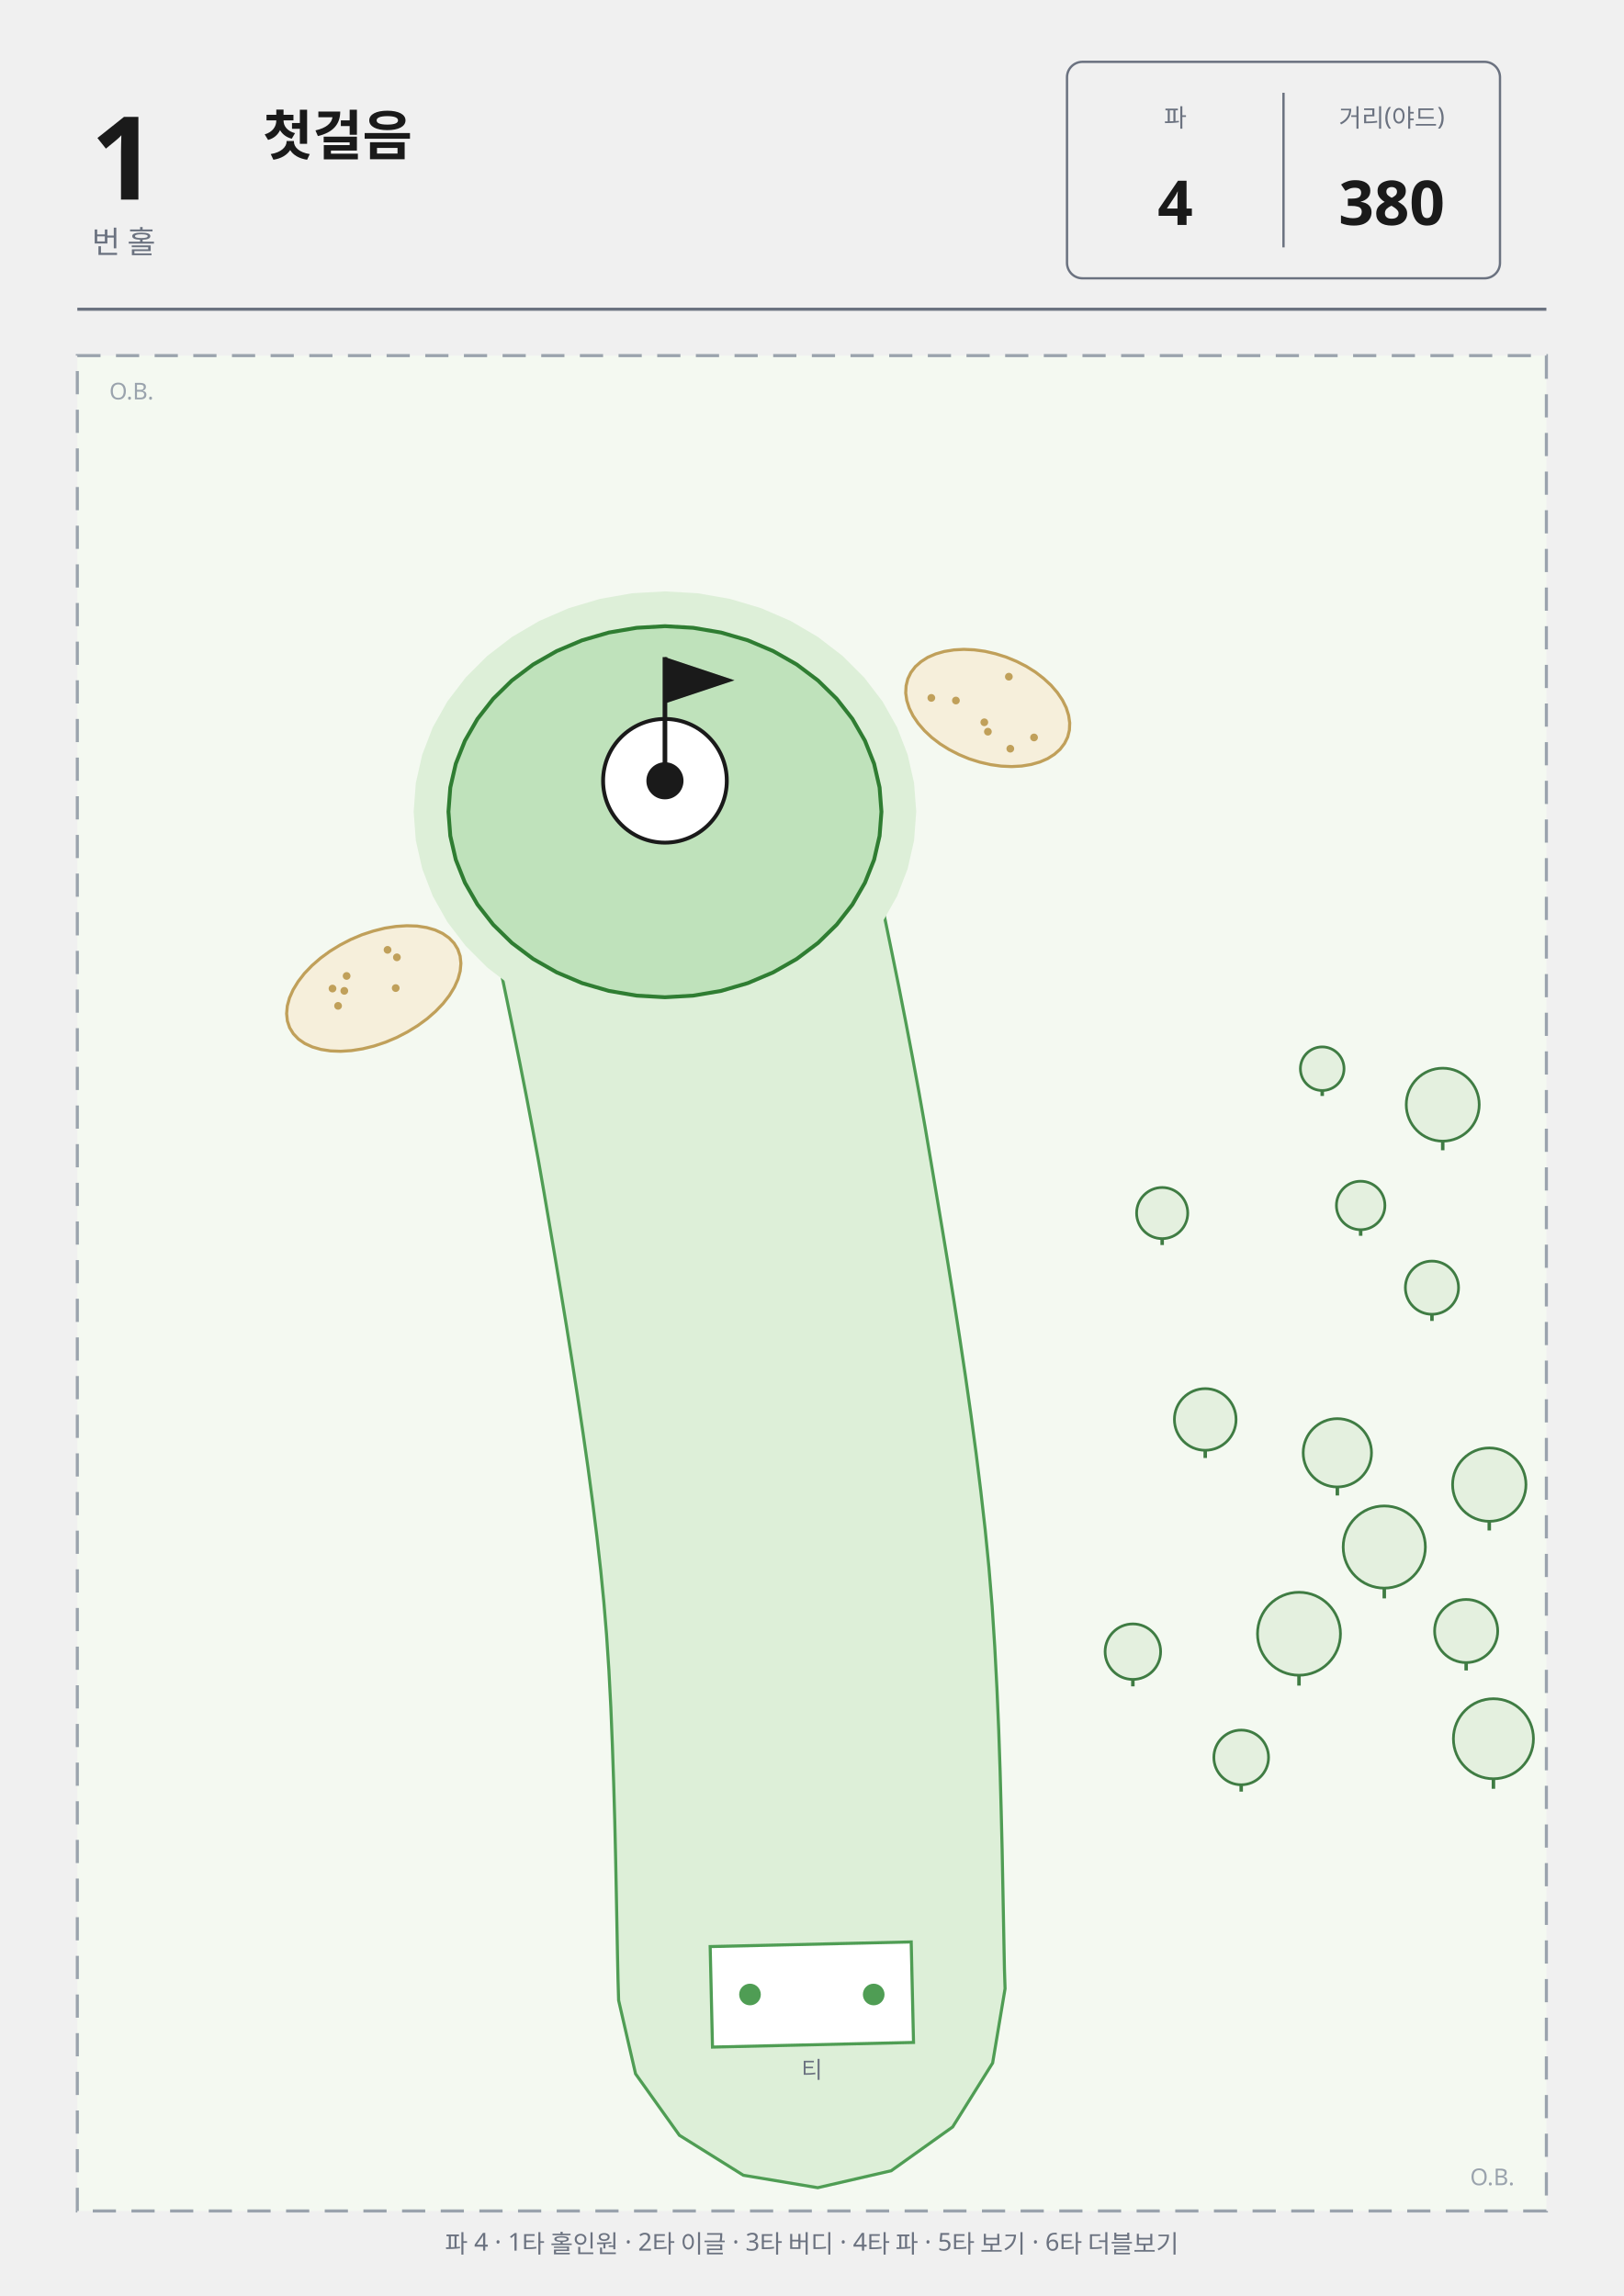
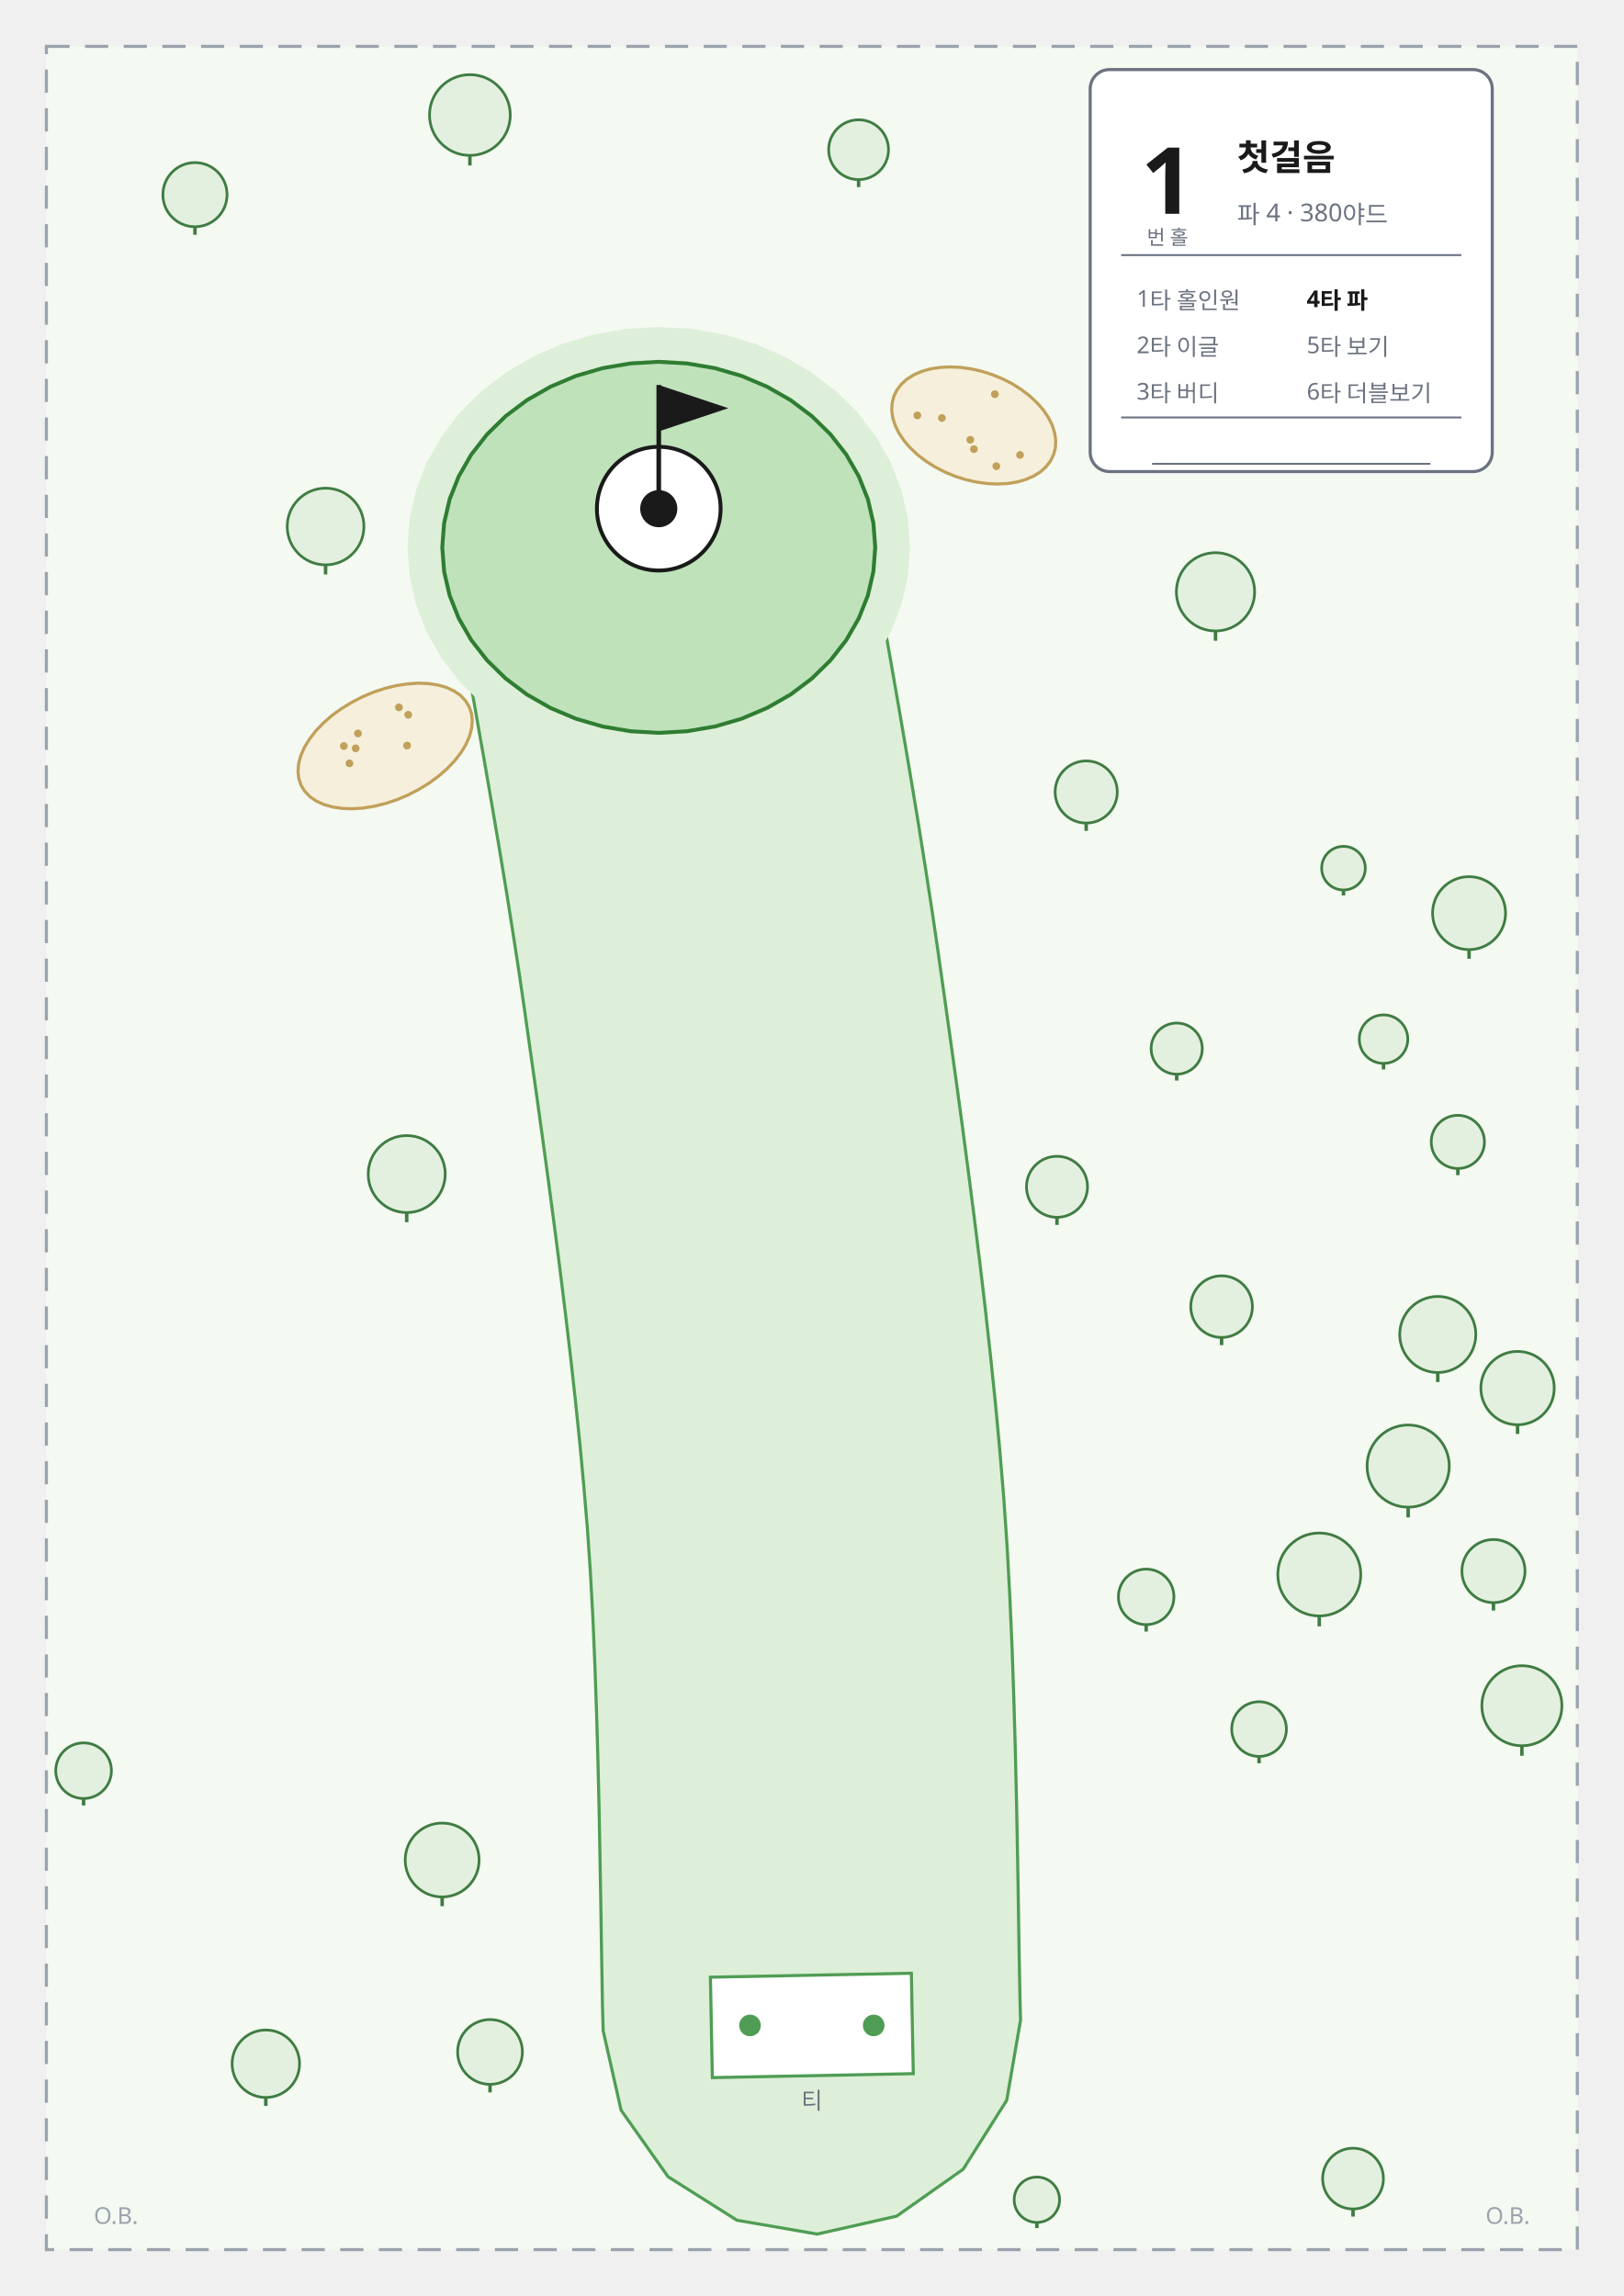
<svg xmlns="http://www.w3.org/2000/svg" width="210mm" height="297mm" viewBox="0 0 210 297" font-family="Noto Sans KR">
  <g id="pc-art" fill="#1a1a1a" stroke="none">
-     <text x="16" y="20" font-size="15" dominant-baseline="central" text-anchor="middle" font-weight="bold">1</text>
-     <text x="16" y="31" font-size="4" dominant-baseline="central" fill="#6b7280" text-anchor="middle">번 홀</text>
-     <text x="34" y="17" font-size="7" dominant-baseline="central" text-anchor="start" font-weight="bold">첫걸음</text>
-     <rect x="138" y="8" width="56" height="28" fill="none" stroke="#6b7280" stroke-width="0.3" rx="2" />
-     <line x1="166" y1="12" x2="166" y2="32" stroke="#6b7280" stroke-width="0.3" />
-     <text x="152" y="15" font-size="3.2" dominant-baseline="central" fill="#6b7280" text-anchor="middle">파</text>
-     <text x="152" y="26" font-size="8" dominant-baseline="central" fill="#1a1a1a" text-anchor="middle" font-weight="bold">4</text>
-     <text x="180" y="15" font-size="3.2" dominant-baseline="central" fill="#6b7280" text-anchor="middle">거리(야드)</text>
-     <text x="180" y="26" font-size="8" dominant-baseline="central" fill="#1a1a1a" text-anchor="middle" font-weight="bold">380</text>
-     <line x1="10" y1="40" x2="200" y2="40" stroke="#6b7280" stroke-width="0.4" />
-     <rect x="10" y="46" width="190" height="240" fill="#f4f9f1" stroke="#9aa3ad" stroke-width="0.4" stroke-dasharray="3 2" />
-     <text x="17" y="50.5" font-size="3" dominant-baseline="central" fill="#9aa3ad" text-anchor="middle">O.B.</text>
-     <text x="193" y="281.5" font-size="3" dominant-baseline="central" fill="#9aa3ad" text-anchor="middle">O.B.</text>
-     <path d="M80.01 258.76 L79.93 256.09 L79.86 252.77 L79.79 248.99 L79.71 244.82 L79.62 240.32 L79.51 235.58 L79.37 230.68 L79.2 225.73 L79 220.81 L78.75 216.03 L78.45 211.49 L78.1 207.26 L77.69 203.1 L77.2 198.77 L76.65 194.35 L76.05 189.86 L75.4 185.33 L74.72 180.77 L74.01 176.21 L73.29 171.68 L72.55 167.19 L71.81 162.76 L71.07 158.42 L70.36 154.25 L69.65 150.18 L68.88 146.02 L68.07 141.76 L67.23 137.49 L66.37 133.26 L65.52 129.14 L64.69 125.17 L64.5 124.25 L64.39 114.5 L68.02 105.44 L74.83 98.47 L83.8 94.63 L93.56 94.52 L102.61 98.15 L109.59 104.97 L113.42 113.93 L113.63 114.93 L114.48 118.99 L115.36 123.26 L116.26 127.69 L117.15 132.22 L118.02 136.78 L118.86 141.33 L119.64 145.75 L120.37 150.06 L121.11 154.46 L121.87 159 L122.64 163.66 L123.4 168.41 L124.15 173.23 L124.88 178.11 L125.58 183.03 L126.24 187.96 L126.85 192.89 L127.41 197.81 L127.9 202.74 L128.32 207.82 L128.66 213.1 L128.94 218.46 L129.17 223.83 L129.35 229.13 L129.49 234.3 L129.61 239.23 L129.7 243.85 L129.78 248.06 L129.85 251.75 L129.91 254.8 L129.99 257.24 L128.38 266.86 L123.21 275.13 L115.26 280.8 L105.76 282.99 L96.14 281.38 L87.87 276.21 L82.2 268.26 Z" fill="#ddefd8" stroke="#4f9d54" stroke-width="0.4" />
-     <path d="M118.5 105 L118.22 108.72 L117.39 112.38 L116.03 115.91 L114.15 119.25 L111.78 122.35 L108.98 125.15 L105.78 127.61 L102.25 129.68 L98.44 131.33 L94.41 132.53 L90.24 133.26 L86 133.5 L81.76 133.26 L77.59 132.53 L73.56 131.33 L69.75 129.68 L66.22 127.61 L63.02 125.15 L60.22 122.35 L57.85 119.25 L55.97 115.91 L54.61 112.38 L53.78 108.72 L53.5 105 L53.78 101.28 L54.61 97.62 L55.97 94.09 L57.85 90.75 L60.22 87.65 L63.02 84.85 L66.22 82.39 L69.75 80.32 L73.56 78.67 L77.59 77.47 L81.76 76.74 L86 76.5 L90.24 76.74 L94.41 77.47 L98.44 78.67 L102.25 80.32 L105.78 82.39 L108.98 84.85 L111.78 87.65 L114.15 90.75 L116.03 94.09 L117.39 97.62 L118.22 101.28 Z" fill="#ddefd8" stroke="none" />
-     <path d="M114 105 L113.76 108.13 L113.05 111.21 L111.87 114.18 L110.25 117 L108.21 119.61 L105.8 121.97 L103.05 124.04 L100 125.78 L96.72 127.17 L93.25 128.18 L89.65 128.79 L86 129 L82.35 128.79 L78.75 128.18 L75.28 127.17 L72 125.78 L68.95 124.04 L66.2 121.97 L63.79 119.61 L61.75 117 L60.13 114.18 L58.95 111.21 L58.24 108.13 L58 105 L58.24 101.87 L58.95 98.79 L60.13 95.82 L61.75 93 L63.79 90.39 L66.2 88.03 L68.95 85.96 L72 84.22 L75.28 82.83 L78.75 81.82 L82.35 81.21 L86 81 L89.65 81.21 L93.25 81.82 L96.72 82.83 L100 84.22 L103.05 85.96 L105.8 88.03 L108.21 90.39 L110.25 93 L111.87 95.82 L113.05 98.79 L113.76 101.87 Z" fill="#bfe2bb" stroke="#2f7d32" stroke-width="0.5" />
-     <path d="M59.21 122.79 L59.51 123.67 L59.61 124.61 L59.52 125.61 L59.24 126.65 L58.77 127.7 L58.12 128.77 L57.31 129.81 L56.34 130.82 L55.23 131.79 L54.01 132.68 L52.69 133.49 L51.3 134.21 L49.85 134.82 L48.38 135.31 L46.91 135.67 L45.46 135.9 L44.06 135.99 L42.74 135.94 L41.51 135.75 L40.4 135.43 L39.42 134.98 L38.6 134.41 L37.94 133.72 L37.46 132.94 L37.17 132.07 L37.07 131.12 L37.16 130.12 L37.44 129.09 L37.91 128.03 L38.56 126.97 L39.37 125.92 L40.34 124.91 L41.44 123.95 L42.67 123.05 L43.99 122.24 L45.38 121.52 L46.82 120.91 L48.3 120.43 L49.77 120.06 L51.21 119.84 L52.61 119.75 L53.94 119.79 L55.17 119.98 L56.28 120.3 L57.25 120.75 L58.08 121.33 L58.73 122.01 Z" fill="#f6efdb" stroke="#c0a05a" stroke-width="0.4" />
-     <circle cx="50.124" cy="122.868" r="0.5" fill="#c0a05a" stroke="none" />
-     <circle cx="44.53" cy="128.172" r="0.5" fill="#c0a05a" stroke="none" />
-     <circle cx="44.83" cy="126.245" r="0.5" fill="#c0a05a" stroke="none" />
-     <circle cx="43.726" cy="130.113" r="0.5" fill="#c0a05a" stroke="none" />
-     <circle cx="51.18" cy="127.813" r="0.5" fill="#c0a05a" stroke="none" />
-     <circle cx="43.004" cy="127.876" r="0.5" fill="#c0a05a" stroke="none" />
-     <circle cx="51.331" cy="123.835" r="0.5" fill="#c0a05a" stroke="none" />
-     <path d="M138.09 95.34 L137.68 96.17 L137.11 96.92 L136.38 97.57 L135.5 98.13 L134.49 98.57 L133.36 98.89 L132.14 99.09 L130.84 99.16 L129.49 99.1 L128.11 98.91 L126.72 98.59 L125.35 98.16 L124.03 97.61 L122.76 96.96 L121.58 96.22 L120.51 95.4 L119.56 94.51 L118.75 93.57 L118.09 92.6 L117.6 91.61 L117.28 90.62 L117.14 89.65 L117.19 88.71 L117.41 87.82 L117.81 86.99 L118.38 86.24 L119.12 85.59 L119.99 85.03 L121.01 84.59 L122.13 84.27 L123.36 84.07 L124.65 84 L126 84.06 L127.39 84.25 L128.77 84.57 L130.14 85 L131.47 85.55 L132.74 86.2 L133.92 86.94 L134.99 87.77 L135.94 88.65 L136.75 89.59 L137.41 90.56 L137.9 91.55 L138.21 92.54 L138.35 93.51 L138.31 94.45 Z" fill="#f6efdb" stroke="#c0a05a" stroke-width="0.4" />
-     <circle cx="130.668" cy="96.849" r="0.5" fill="#c0a05a" stroke="none" />
-     <circle cx="130.479" cy="87.533" r="0.5" fill="#c0a05a" stroke="none" />
-     <circle cx="127.305" cy="93.432" r="0.5" fill="#c0a05a" stroke="none" />
-     <circle cx="127.768" cy="94.648" r="0.5" fill="#c0a05a" stroke="none" />
-     <circle cx="120.454" cy="90.277" r="0.5" fill="#c0a05a" stroke="none" />
-     <circle cx="123.632" cy="90.617" r="0.5" fill="#c0a05a" stroke="none" />
-     <circle cx="133.737" cy="95.394" r="0.5" fill="#c0a05a" stroke="none" />
-     <line x1="160.529" y1="229.278" x2="160.529" y2="231.754" stroke="#3f7c43" stroke-width="0.45" />
-     <circle cx="160.529" cy="227.333" r="3.536" fill="#e4f0df" stroke="#3f7c43" stroke-width="0.35" />
-     <line x1="192.614" y1="194.654" x2="192.614" y2="197.975" stroke="#3f7c43" stroke-width="0.45" />
-     <circle cx="192.614" cy="192.045" r="4.744" fill="#e4f0df" stroke="#3f7c43" stroke-width="0.35" />
-     <line x1="175.98" y1="157.66" x2="175.98" y2="159.855" stroke="#3f7c43" stroke-width="0.45" />
-     <circle cx="175.98" cy="155.935" r="3.136" fill="#e4f0df" stroke="#3f7c43" stroke-width="0.35" />
-     <line x1="155.878" y1="185.808" x2="155.878" y2="188.598" stroke="#3f7c43" stroke-width="0.45" />
-     <circle cx="155.878" cy="183.615" r="3.987" fill="#e4f0df" stroke="#3f7c43" stroke-width="0.35" />
-     <line x1="171.008" y1="139.794" x2="171.008" y2="141.769" stroke="#3f7c43" stroke-width="0.45" />
-     <circle cx="171.008" cy="138.243" r="2.821" fill="#e4f0df" stroke="#3f7c43" stroke-width="0.35" />
-     <line x1="168.004" y1="214.286" x2="168.004" y2="218.041" stroke="#3f7c43" stroke-width="0.45" />
-     <circle cx="168.004" cy="211.335" r="5.365" fill="#e4f0df" stroke="#3f7c43" stroke-width="0.35" />
-     <line x1="185.201" y1="168.461" x2="185.201" y2="170.869" stroke="#3f7c43" stroke-width="0.45" />
-     <circle cx="185.201" cy="166.57" r="3.439" fill="#e4f0df" stroke="#3f7c43" stroke-width="0.35" />
-     <line x1="186.595" y1="145.49" x2="186.595" y2="148.793" stroke="#3f7c43" stroke-width="0.45" />
-     <circle cx="186.595" cy="142.895" r="4.718" fill="#e4f0df" stroke="#3f7c43" stroke-width="0.35" />
-     <line x1="150.308" y1="158.735" x2="150.308" y2="161.05" stroke="#3f7c43" stroke-width="0.45" />
-     <circle cx="150.308" cy="156.916" r="3.307" fill="#e4f0df" stroke="#3f7c43" stroke-width="0.35" />
-     <line x1="179.035" y1="203.04" x2="179.035" y2="206.76" stroke="#3f7c43" stroke-width="0.45" />
-     <circle cx="179.035" cy="200.117" r="5.314" fill="#e4f0df" stroke="#3f7c43" stroke-width="0.35" />
-     <line x1="193.151" y1="227.764" x2="193.151" y2="231.387" stroke="#3f7c43" stroke-width="0.45" />
-     <circle cx="193.151" cy="224.917" r="5.176" fill="#e4f0df" stroke="#3f7c43" stroke-width="0.35" />
-     <line x1="172.965" y1="190.356" x2="172.965" y2="193.447" stroke="#3f7c43" stroke-width="0.45" />
-     <circle cx="172.965" cy="187.927" r="4.417" fill="#e4f0df" stroke="#3f7c43" stroke-width="0.35" />
-     <line x1="189.624" y1="213.226" x2="189.624" y2="216.083" stroke="#3f7c43" stroke-width="0.45" />
-     <circle cx="189.624" cy="210.982" r="4.081" fill="#e4f0df" stroke="#3f7c43" stroke-width="0.35" />
-     <line x1="146.518" y1="215.626" x2="146.518" y2="218.139" stroke="#3f7c43" stroke-width="0.45" />
-     <circle cx="146.518" cy="213.652" r="3.59" fill="#e4f0df" stroke="#3f7c43" stroke-width="0.35" />
-     <path d="M92.15 264.8 L91.85 251.8 L117.85 251.2 L118.15 264.2 Z" fill="#ffffff" stroke="#4f9d54" stroke-width="0.4" />
-     <circle cx="97" cy="258" r="1.4" fill="#4f9d54" stroke="none" />
-     <circle cx="113" cy="258" r="1.4" fill="#4f9d54" stroke="none" />
-     <text x="105" y="267.5" font-size="3" dominant-baseline="central" fill="#6b7280" text-anchor="middle">티</text>
-     <circle cx="86" cy="101" r="8" fill="#ffffff" stroke="#1a1a1a" stroke-width="0.5" />
-     <circle cx="86" cy="101" r="2.4" fill="#1a1a1a" stroke="none" />
-     <line x1="86" y1="101" x2="86" y2="85" stroke="#1a1a1a" stroke-width="0.6" />
-     <path d="M86 85 L95 88 L86 91 Z" fill="#1a1a1a" stroke="none" />
-     <text x="105" y="290" font-size="3.2" dominant-baseline="central" fill="#6b7280" text-anchor="middle">파 4 · 1타 홀인원 · 2타 이글 · 3타 버디 · 4타 파 · 5타 보기 · 6타 더블보기</text>
+     <rect x="6" y="6" width="198" height="285" fill="#f4f9f1" stroke="#9aa3ad" stroke-width="0.4" stroke-dasharray="3 2" />
+     <text x="15" y="286.5" font-size="3" dominant-baseline="central" fill="#9aa3ad" text-anchor="middle">O.B.</text>
+     <text x="195" y="286.5" font-size="3" dominant-baseline="central" fill="#9aa3ad" text-anchor="middle">O.B.</text>
+     <path d="M78.01 262.69 L77.92 259.4 L77.85 255.3 L77.77 250.6 L77.69 245.38 L77.59 239.74 L77.48 233.78 L77.33 227.63 L77.15 221.37 L76.93 215.15 L76.67 209.07 L76.35 203.27 L75.98 197.84 L75.53 192.49 L75.02 186.98 L74.44 181.36 L73.81 175.66 L73.13 169.92 L72.42 164.16 L71.68 158.41 L70.92 152.7 L70.15 147.06 L69.38 141.5 L68.61 136.07 L67.87 130.84 L67.12 125.7 L66.31 120.44 L65.46 115.08 L64.57 109.7 L63.67 104.39 L62.78 99.22 L61.91 94.27 L61.1 89.68 L61.33 79.14 L65.57 69.5 L73.18 62.21 L83 58.39 L93.53 58.62 L103.17 62.86 L110.46 70.47 L114.28 80.29 L115.1 84.92 L115.98 89.98 L116.9 95.3 L117.83 100.8 L118.76 106.42 L119.66 112.07 L120.53 117.69 L121.33 123.16 L122.09 128.53 L122.86 134.03 L123.65 139.69 L124.44 145.49 L125.22 151.4 L125.99 157.39 L126.74 163.44 L127.46 169.53 L128.13 175.62 L128.76 181.7 L129.32 187.74 L129.82 193.76 L130.25 199.97 L130.6 206.43 L130.89 213.02 L131.12 219.65 L131.31 226.21 L131.46 232.62 L131.58 238.74 L131.68 244.49 L131.76 249.73 L131.84 254.36 L131.91 258.22 L131.99 261.31 L130.2 271.69 L124.57 280.6 L115.97 286.67 L105.69 288.99 L95.31 287.2 L86.4 281.57 L80.33 272.97 Z" fill="#ddefd8" stroke="#4f9d54" stroke-width="0.4" />
+     <path d="M117.7 70.8 L117.42 74.52 L116.59 78.18 L115.23 81.71 L113.35 85.05 L110.98 88.15 L108.18 90.95 L104.98 93.41 L101.45 95.48 L97.64 97.13 L93.61 98.33 L89.44 99.06 L85.2 99.3 L80.96 99.06 L76.79 98.33 L72.76 97.13 L68.95 95.48 L65.42 93.41 L62.22 90.95 L59.42 88.15 L57.05 85.05 L55.17 81.71 L53.81 78.18 L52.98 74.52 L52.7 70.8 L52.98 67.08 L53.81 63.42 L55.17 59.89 L57.05 56.55 L59.42 53.45 L62.22 50.65 L65.42 48.19 L68.95 46.12 L72.76 44.47 L76.79 43.27 L80.96 42.54 L85.2 42.3 L89.44 42.54 L93.61 43.27 L97.64 44.47 L101.45 46.12 L104.98 48.19 L108.18 50.65 L110.98 53.45 L113.35 56.55 L115.23 59.89 L116.59 63.42 L117.42 67.08 Z" fill="#ddefd8" stroke="none" />
+     <path d="M113.2 70.8 L112.96 73.93 L112.25 77.01 L111.07 79.98 L109.45 82.8 L107.41 85.41 L105 87.77 L102.25 89.84 L99.2 91.58 L95.92 92.97 L92.45 93.98 L88.85 94.59 L85.2 94.8 L81.55 94.59 L77.95 93.98 L74.48 92.97 L71.2 91.58 L68.15 89.84 L65.4 87.77 L62.99 85.41 L60.95 82.8 L59.33 79.98 L58.15 77.01 L57.44 73.93 L57.2 70.8 L57.44 67.67 L58.15 64.59 L59.33 61.62 L60.95 58.8 L62.99 56.19 L65.4 53.83 L68.15 51.76 L71.2 50.02 L74.48 48.63 L77.95 47.62 L81.55 47.01 L85.2 46.8 L88.85 47.01 L92.45 47.62 L95.92 48.63 L99.2 50.02 L102.25 51.76 L105 53.83 L107.41 56.19 L109.45 58.8 L111.07 61.62 L112.25 64.59 L112.96 67.67 Z" fill="#bfe2bb" stroke="#2f7d32" stroke-width="0.5" />
+     <path d="M60.68 91.42 L60.98 92.3 L61.08 93.24 L60.99 94.24 L60.71 95.28 L60.24 96.33 L59.59 97.4 L58.78 98.44 L57.81 99.45 L56.7 100.42 L55.48 101.31 L54.16 102.12 L52.77 102.84 L51.32 103.45 L49.85 103.94 L48.38 104.3 L46.93 104.53 L45.53 104.62 L44.21 104.57 L42.98 104.38 L41.87 104.06 L40.89 103.61 L40.07 103.04 L39.41 102.35 L38.93 101.57 L38.64 100.7 L38.54 99.75 L38.63 98.75 L38.91 97.72 L39.38 96.66 L40.03 95.6 L40.84 94.55 L41.81 93.54 L42.91 92.57 L44.14 91.68 L45.46 90.87 L46.85 90.15 L48.29 89.54 L49.77 89.05 L51.24 88.69 L52.68 88.47 L54.08 88.37 L55.41 88.42 L56.64 88.61 L57.75 88.93 L58.72 89.38 L59.55 89.95 L60.2 90.64 Z" fill="#f6efdb" stroke="#c0a05a" stroke-width="0.4" />
+     <circle cx="51.594" cy="91.498" r="0.5" fill="#c0a05a" stroke="none" />
+     <circle cx="46.001" cy="96.801" r="0.5" fill="#c0a05a" stroke="none" />
+     <circle cx="46.3" cy="94.874" r="0.5" fill="#c0a05a" stroke="none" />
+     <circle cx="45.196" cy="98.742" r="0.5" fill="#c0a05a" stroke="none" />
+     <circle cx="52.65" cy="96.442" r="0.5" fill="#c0a05a" stroke="none" />
+     <circle cx="44.474" cy="96.505" r="0.5" fill="#c0a05a" stroke="none" />
+     <circle cx="52.802" cy="92.464" r="0.5" fill="#c0a05a" stroke="none" />
+     <path d="M136.27 58.8 L135.87 59.62 L135.3 60.37 L134.57 61.03 L133.69 61.58 L132.68 62.02 L131.55 62.35 L130.33 62.54 L129.03 62.61 L127.68 62.55 L126.3 62.36 L124.91 62.05 L123.54 61.61 L122.22 61.07 L120.95 60.41 L119.77 59.67 L118.7 58.85 L117.75 57.96 L116.94 57.03 L116.28 56.05 L115.79 55.07 L115.47 54.08 L115.33 53.1 L115.38 52.16 L115.6 51.27 L116 50.45 L116.57 49.7 L117.3 49.04 L118.18 48.49 L119.2 48.05 L120.32 47.72 L121.55 47.53 L122.84 47.46 L124.19 47.52 L125.58 47.71 L126.96 48.02 L128.33 48.46 L129.66 49 L130.93 49.65 L132.11 50.4 L133.18 51.22 L134.13 52.11 L134.94 53.04 L135.6 54.02 L136.09 55 L136.4 55.99 L136.54 56.97 L136.5 57.91 Z" fill="#f6efdb" stroke="#c0a05a" stroke-width="0.4" />
+     <circle cx="128.858" cy="60.303" r="0.5" fill="#c0a05a" stroke="none" />
+     <circle cx="128.669" cy="50.988" r="0.5" fill="#c0a05a" stroke="none" />
+     <circle cx="125.494" cy="56.886" r="0.5" fill="#c0a05a" stroke="none" />
+     <circle cx="125.958" cy="58.102" r="0.5" fill="#c0a05a" stroke="none" />
+     <circle cx="118.643" cy="53.731" r="0.5" fill="#c0a05a" stroke="none" />
+     <circle cx="121.822" cy="54.071" r="0.5" fill="#c0a05a" stroke="none" />
+     <circle cx="131.926" cy="58.848" r="0.5" fill="#c0a05a" stroke="none" />
+     <line x1="162.839" y1="225.611" x2="162.839" y2="228.087" stroke="#3f7c43" stroke-width="0.45" />
+     <circle cx="162.839" cy="223.666" r="3.536" fill="#e4f0df" stroke="#3f7c43" stroke-width="0.35" />
+     <line x1="196.272" y1="182.166" x2="196.272" y2="185.486" stroke="#3f7c43" stroke-width="0.45" />
+     <circle cx="196.272" cy="179.557" r="4.744" fill="#e4f0df" stroke="#3f7c43" stroke-width="0.35" />
+     <line x1="178.939" y1="136.143" x2="178.939" y2="138.339" stroke="#3f7c43" stroke-width="0.45" />
+     <circle cx="178.939" cy="134.418" r="3.136" fill="#e4f0df" stroke="#3f7c43" stroke-width="0.35" />
+     <line x1="157.993" y1="171.211" x2="157.993" y2="174.002" stroke="#3f7c43" stroke-width="0.45" />
+     <circle cx="157.993" cy="169.019" r="3.987" fill="#e4f0df" stroke="#3f7c43" stroke-width="0.35" />
+     <line x1="173.758" y1="113.855" x2="173.758" y2="115.829" stroke="#3f7c43" stroke-width="0.45" />
+     <circle cx="173.758" cy="112.303" r="2.821" fill="#e4f0df" stroke="#3f7c43" stroke-width="0.35" />
+     <line x1="170.628" y1="206.62" x2="170.628" y2="210.375" stroke="#3f7c43" stroke-width="0.45" />
+     <circle cx="170.628" cy="203.669" r="5.365" fill="#e4f0df" stroke="#3f7c43" stroke-width="0.35" />
+     <line x1="188.548" y1="149.604" x2="188.548" y2="152.011" stroke="#3f7c43" stroke-width="0.45" />
+     <circle cx="188.548" cy="147.712" r="3.439" fill="#e4f0df" stroke="#3f7c43" stroke-width="0.35" />
+     <line x1="190" y1="120.714" x2="190" y2="124.016" stroke="#3f7c43" stroke-width="0.45" />
+     <circle cx="190" cy="118.119" r="4.718" fill="#e4f0df" stroke="#3f7c43" stroke-width="0.35" />
+     <line x1="185.953" y1="175.329" x2="185.953" y2="178.772" stroke="#3f7c43" stroke-width="0.45" />
+     <circle cx="185.953" cy="172.623" r="4.919" fill="#e4f0df" stroke="#3f7c43" stroke-width="0.35" />
+     <line x1="152.189" y1="137.464" x2="152.189" y2="139.779" stroke="#3f7c43" stroke-width="0.45" />
+     <circle cx="152.189" cy="135.645" r="3.307" fill="#e4f0df" stroke="#3f7c43" stroke-width="0.35" />
+     <line x1="182.123" y1="192.569" x2="182.123" y2="196.289" stroke="#3f7c43" stroke-width="0.45" />
+     <circle cx="182.123" cy="189.646" r="5.314" fill="#e4f0df" stroke="#3f7c43" stroke-width="0.35" />
+     <line x1="196.831" y1="223.493" x2="196.831" y2="227.116" stroke="#3f7c43" stroke-width="0.45" />
+     <circle cx="196.831" cy="220.646" r="5.176" fill="#e4f0df" stroke="#3f7c43" stroke-width="0.35" />
+     <line x1="193.156" y1="205.472" x2="193.156" y2="208.328" stroke="#3f7c43" stroke-width="0.45" />
+     <circle cx="193.156" cy="203.227" r="4.081" fill="#e4f0df" stroke="#3f7c43" stroke-width="0.35" />
+     <line x1="148.239" y1="208.539" x2="148.239" y2="211.052" stroke="#3f7c43" stroke-width="0.45" />
+     <circle cx="148.239" cy="206.564" r="3.59" fill="#e4f0df" stroke="#3f7c43" stroke-width="0.35" />
+     <line x1="57.186" y1="243.229" x2="57.186" y2="246.574" stroke="#3f7c43" stroke-width="0.45" />
+     <circle cx="57.186" cy="240.601" r="4.778" fill="#e4f0df" stroke="#3f7c43" stroke-width="0.35" />
+     <line x1="42.108" y1="70.836" x2="42.108" y2="74.308" stroke="#3f7c43" stroke-width="0.45" />
+     <circle cx="42.108" cy="68.108" r="4.96" fill="#e4f0df" stroke="#3f7c43" stroke-width="0.35" />
+     <line x1="52.602" y1="154.612" x2="52.602" y2="158.098" stroke="#3f7c43" stroke-width="0.45" />
+     <circle cx="52.602" cy="151.873" r="4.979" fill="#e4f0df" stroke="#3f7c43" stroke-width="0.35" />
+     <line x1="10.81" y1="231.028" x2="10.81" y2="233.547" stroke="#3f7c43" stroke-width="0.45" />
+     <circle cx="10.81" cy="229.049" r="3.599" fill="#e4f0df" stroke="#3f7c43" stroke-width="0.35" />
+     <line x1="174.993" y1="283.975" x2="174.993" y2="286.726" stroke="#3f7c43" stroke-width="0.45" />
+     <circle cx="174.993" cy="281.814" r="3.93" fill="#e4f0df" stroke="#3f7c43" stroke-width="0.35" />
+     <line x1="60.773" y1="17.752" x2="60.773" y2="21.407" stroke="#3f7c43" stroke-width="0.45" />
+     <circle cx="60.773" cy="14.88" r="5.221" fill="#e4f0df" stroke="#3f7c43" stroke-width="0.35" />
+     <line x1="34.38" y1="269.353" x2="34.38" y2="272.407" stroke="#3f7c43" stroke-width="0.45" />
+     <circle cx="34.38" cy="266.954" r="4.362" fill="#e4f0df" stroke="#3f7c43" stroke-width="0.35" />
+     <line x1="140.483" y1="104.658" x2="140.483" y2="107.472" stroke="#3f7c43" stroke-width="0.45" />
+     <circle cx="140.483" cy="102.448" r="4.019" fill="#e4f0df" stroke="#3f7c43" stroke-width="0.35" />
+     <line x1="25.216" y1="27.464" x2="25.216" y2="30.368" stroke="#3f7c43" stroke-width="0.45" />
+     <circle cx="25.216" cy="25.182" r="4.149" fill="#e4f0df" stroke="#3f7c43" stroke-width="0.35" />
+     <line x1="136.706" y1="155.689" x2="136.706" y2="158.451" stroke="#3f7c43" stroke-width="0.45" />
+     <circle cx="136.706" cy="153.519" r="3.946" fill="#e4f0df" stroke="#3f7c43" stroke-width="0.35" />
+     <line x1="111.044" y1="21.492" x2="111.044" y2="24.201" stroke="#3f7c43" stroke-width="0.45" />
+     <circle cx="111.044" cy="19.364" r="3.869" fill="#e4f0df" stroke="#3f7c43" stroke-width="0.35" />
+     <line x1="157.206" y1="79.341" x2="157.206" y2="82.883" stroke="#3f7c43" stroke-width="0.45" />
+     <circle cx="157.206" cy="76.557" r="5.061" fill="#e4f0df" stroke="#3f7c43" stroke-width="0.35" />
+     <line x1="63.376" y1="267.736" x2="63.376" y2="270.668" stroke="#3f7c43" stroke-width="0.45" />
+     <circle cx="63.376" cy="265.432" r="4.189" fill="#e4f0df" stroke="#3f7c43" stroke-width="0.35" />
+     <line x1="134.102" y1="286.162" x2="134.102" y2="288.216" stroke="#3f7c43" stroke-width="0.45" />
+     <circle cx="134.102" cy="284.548" r="2.934" fill="#e4f0df" stroke="#3f7c43" stroke-width="0.35" />
+     <path d="M92.13 268.75 L91.88 255.76 L117.87 255.25 L118.12 268.24 Z" fill="#ffffff" stroke="#4f9d54" stroke-width="0.4" />
+     <circle cx="97" cy="262" r="1.4" fill="#4f9d54" stroke="none" />
+     <circle cx="113" cy="262" r="1.4" fill="#4f9d54" stroke="none" />
+     <text x="105" y="271.5" font-size="3" dominant-baseline="central" fill="#6b7280" text-anchor="middle">티</text>
+     <circle cx="85.2" cy="65.8" r="8" fill="#ffffff" stroke="#1a1a1a" stroke-width="0.5" />
+     <circle cx="85.2" cy="65.8" r="2.4" fill="#1a1a1a" stroke="none" />
+     <line x1="85.2" y1="65.8" x2="85.2" y2="49.8" stroke="#1a1a1a" stroke-width="0.6" />
+     <path d="M85.2 49.8 L94.2 52.8 L85.2 55.8 Z" fill="#1a1a1a" stroke="none" />
+     <rect x="141" y="9" width="52" height="52" fill="#ffffff" stroke="#6b7280" stroke-width="0.4" rx="2.5" />
+     <text x="151" y="23" font-size="12" dominant-baseline="central" text-anchor="middle" font-weight="bold">1</text>
+     <text x="151" y="30.5" font-size="2.6" dominant-baseline="central" fill="#6b7280" text-anchor="middle">번 홀</text>
+     <text x="160" y="20" font-size="4.6" dominant-baseline="central" text-anchor="start" font-weight="bold">첫걸음</text>
+     <text x="160" y="27.5" font-size="3.2" dominant-baseline="central" fill="#6b7280" text-anchor="start">파 4 · 380야드</text>
+     <line x1="145" y1="33" x2="189" y2="33" stroke="#6b7280" stroke-width="0.25" />
+     <line x1="145" y1="54" x2="189" y2="54" stroke="#6b7280" stroke-width="0.25" />
+     <text x="147" y="38.5" font-size="3" dominant-baseline="central" text-anchor="start" fill="#6b7280">1타 홀인원</text>
+     <text x="147" y="44.5" font-size="3" dominant-baseline="central" text-anchor="start" fill="#6b7280">2타 이글</text>
+     <text x="147" y="50.5" font-size="3" dominant-baseline="central" text-anchor="start" fill="#6b7280">3타 버디</text>
+     <text x="169" y="38.5" font-size="3" dominant-baseline="central" text-anchor="start" font-weight="bold" fill="#1a1a1a">4타 파</text>
+     <text x="169" y="44.5" font-size="3" dominant-baseline="central" text-anchor="start" fill="#6b7280">5타 보기</text>
+     <text x="169" y="50.5" font-size="3" dominant-baseline="central" text-anchor="start" fill="#6b7280">6타 더블보기</text>
+     <line x1="149" y1="60" x2="185" y2="60" stroke="#6b7280" stroke-width="0.25" />
  </g>
  <g id="pc-slot" />
</svg>
